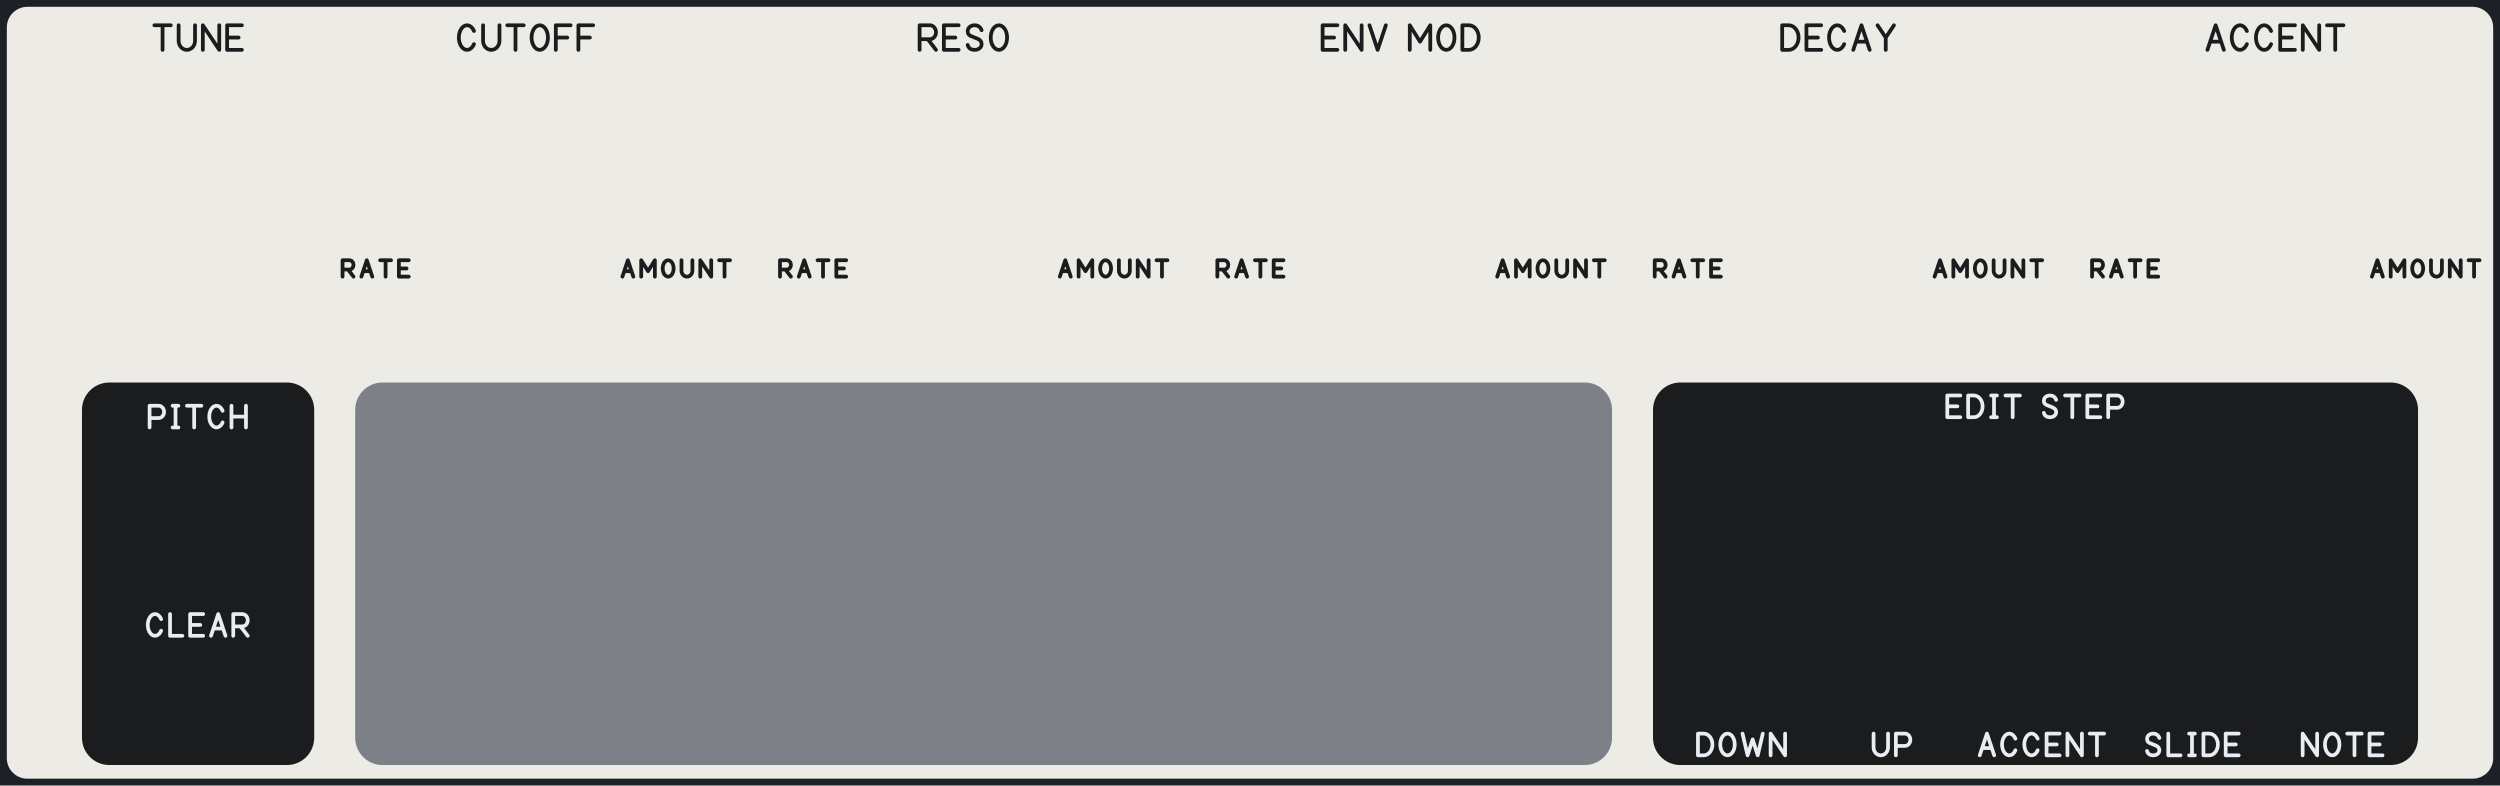
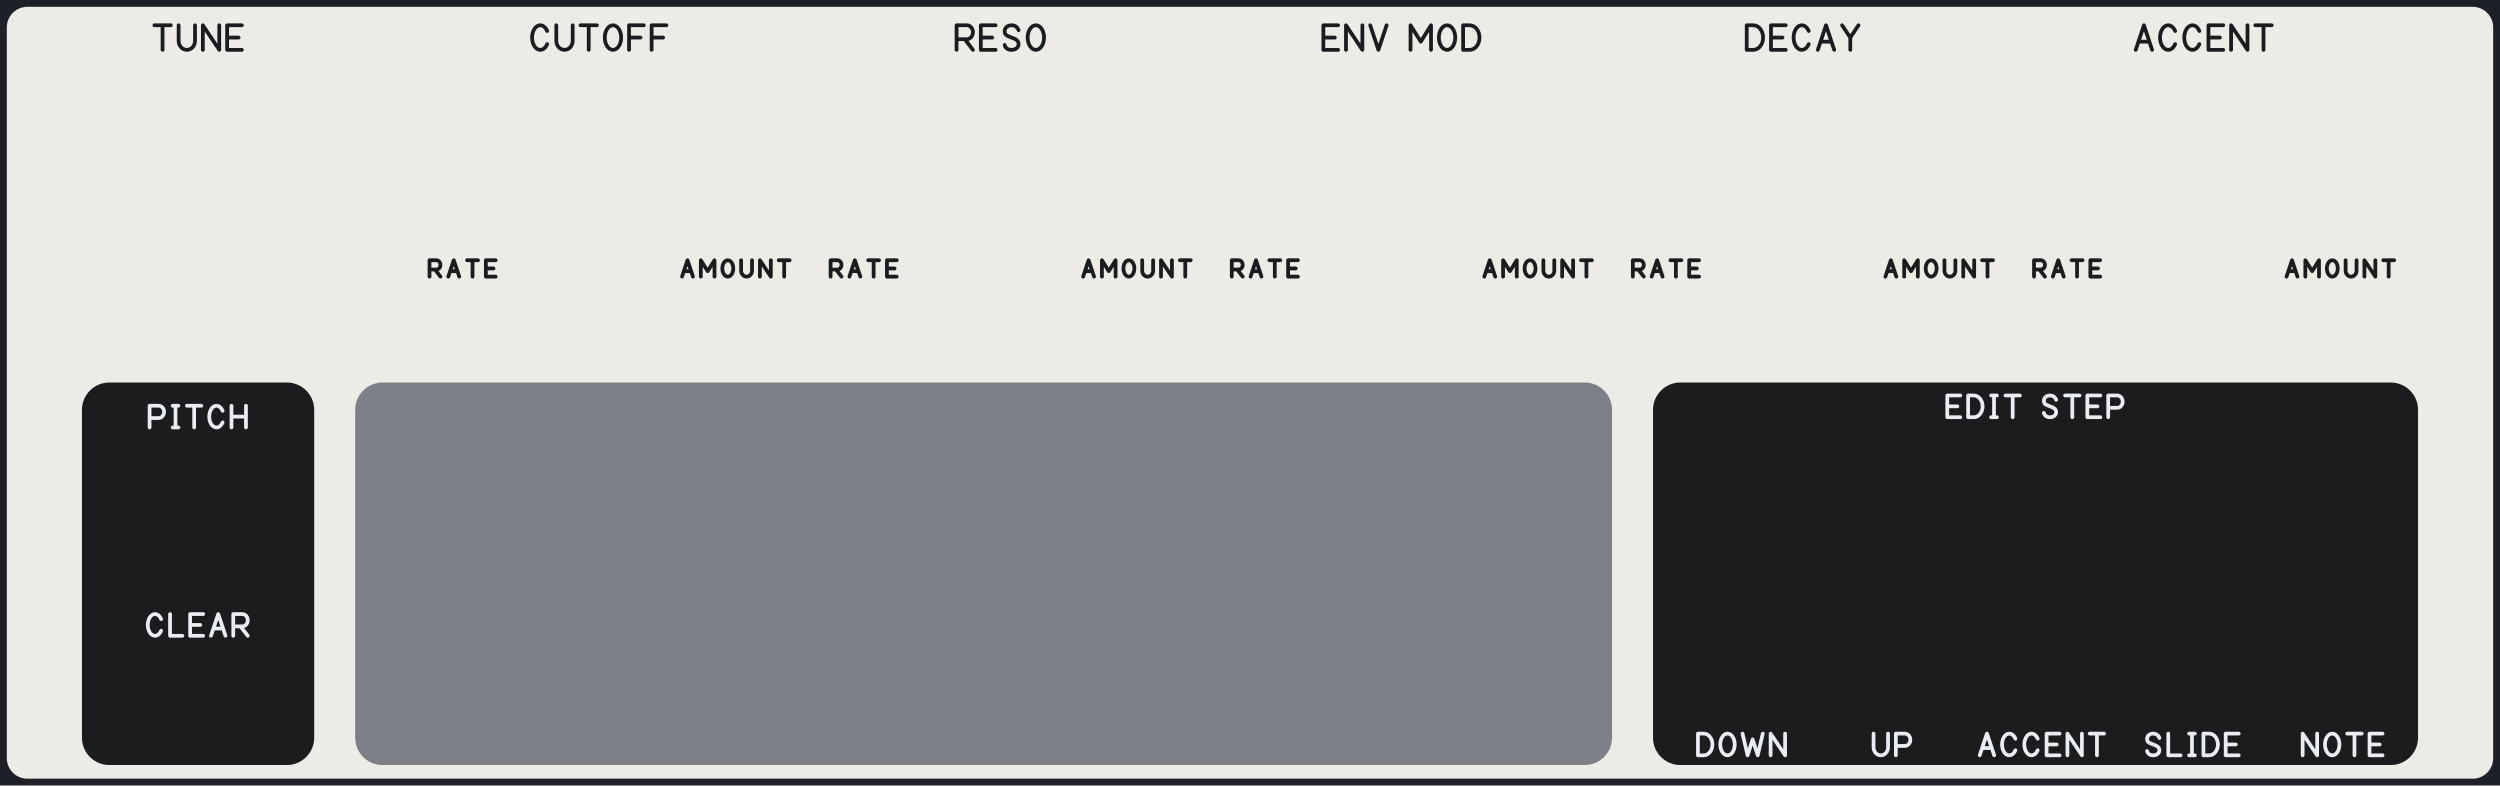
<svg xmlns="http://www.w3.org/2000/svg" width="366" height="115" viewBox="0 0 366 115">
  <rect x="0" y="0" width="366" height="115" rx="0" fill="#1d2127" />
  <rect x="1" y="1" width="364" height="113" rx="3" fill="#ecebe5" />
  <g transform="translate(22.6 3.7) scale(0.6)" fill="none" stroke="#1b1c1e" stroke-width="0.92" stroke-linecap="round" stroke-linejoin="round">
    <path transform="translate(0)" d="M0 0 H4 M2 0 V6" />
    <path transform="translate(5.92)" d="M0 0 V3.8 A2 2.2 0 0 0 4 3.8 V0" />
    <path transform="translate(11.83)" d="M0 6 V0 L4 6 V0" />
    <path transform="translate(17.75)" d="M3.6 0 H0 V6 H3.6 M0 3 H2.8" />
  </g>
-   <g transform="translate(67.17 3.7) scale(0.6)" fill="none" stroke="#1b1c1e" stroke-width="0.92" stroke-linecap="round" stroke-linejoin="round">
+   <g transform="translate(77.89 3.7) scale(0.6)" fill="none" stroke="#1b1c1e" stroke-width="0.92" stroke-linecap="round" stroke-linejoin="round">
    <path transform="translate(0)" d="M3.7 1.4 A2 3 0 1 0 3.7 4.6" />
    <path transform="translate(5.92)" d="M0 0 V3.8 A2 2.2 0 0 0 4 3.8 V0" />
    <path transform="translate(11.83)" d="M0 0 H4 M2 0 V6" />
    <path transform="translate(17.75)" d="M2 0 A2 3 0 1 0 2 6 A2 3 0 1 0 2 0 Z" />
    <path transform="translate(23.67)" d="M3.6 0 H0 V6 M0 3 H2.8" />
    <path transform="translate(29.18)" d="M3.6 0 H0 V6 M0 3 H2.8" />
  </g>
-   <g transform="translate(134.63 3.7) scale(0.6)" fill="none" stroke="#1b1c1e" stroke-width="0.92" stroke-linecap="round" stroke-linejoin="round">
+   <g transform="translate(140.04 3.7) scale(0.6)" fill="none" stroke="#1b1c1e" stroke-width="0.92" stroke-linecap="round" stroke-linejoin="round">
    <path transform="translate(0)" d="M0 6 V0 H2.5 A1.5 1.7 0 0 1 2.5 3.4 H0 M2 3.4 L4 6" />
    <path transform="translate(5.92)" d="M3.6 0 H0 V6 H3.6 M0 3 H2.8" />
    <path transform="translate(11.43)" d="M3.7 1.2 C3.4 0.4 2.8 0 2 0 C1 0 0.3 0.6 0.3 1.5 C0.3 2.6 1.4 2.7 2 3 C2.8 3.3 3.7 3.6 3.7 4.6 C3.7 5.4 3 6 2 6 C1.1 6 0.5 5.6 0.3 4.8" />
    <path transform="translate(17.35)" d="M2 0 A2 3 0 1 0 2 6 A2 3 0 1 0 2 0 Z" />
  </g>
-   <g transform="translate(193.63 3.7) scale(0.6)" fill="none" stroke="#1b1c1e" stroke-width="0.92" stroke-linecap="round" stroke-linejoin="round">
+   <g transform="translate(193.74 3.7) scale(0.6)" fill="none" stroke="#1b1c1e" stroke-width="0.92" stroke-linecap="round" stroke-linejoin="round">
    <path transform="translate(0)" d="M3.6 0 H0 V6 H3.6 M0 3 H2.8" />
    <path transform="translate(5.52)" d="M0 6 V0 L4 6 V0" />
    <path transform="translate(11.43)" d="M0 0 L2 6 L4 0" />
    <path transform="translate(21.27)" d="M0 6 V0 L2.5 4 L5 0 V6" />
    <path transform="translate(28.18)" d="M2 0 A2 3 0 1 0 2 6 A2 3 0 1 0 2 0 Z" />
    <path transform="translate(34.1)" d="M0 0 V6 H1.6 A2.4 3 0 0 0 1.6 0 Z" />
  </g>
-   <g transform="translate(260.91 3.7) scale(0.6)" fill="none" stroke="#1b1c1e" stroke-width="0.92" stroke-linecap="round" stroke-linejoin="round">
+   <g transform="translate(255.72 3.7) scale(0.6)" fill="none" stroke="#1b1c1e" stroke-width="0.92" stroke-linecap="round" stroke-linejoin="round">
    <path transform="translate(0)" d="M0 0 V6 H1.6 A2.4 3 0 0 0 1.6 0 Z" />
    <path transform="translate(5.92)" d="M3.6 0 H0 V6 H3.6 M0 3 H2.8" />
    <path transform="translate(11.43)" d="M3.7 1.4 A2 3 0 1 0 3.7 4.6" />
    <path transform="translate(17.35)" d="M0 6 L2 0 L4 6 M0.8 4 L3.2 4" />
    <path transform="translate(23.27)" d="M0 0 L2 3 L4 0 M2 3 V6" />
  </g>
-   <g transform="translate(323.17 3.7) scale(0.6)" fill="none" stroke="#1b1c1e" stroke-width="0.92" stroke-linecap="round" stroke-linejoin="round">
+   <g transform="translate(312.67 3.7) scale(0.6)" fill="none" stroke="#1b1c1e" stroke-width="0.92" stroke-linecap="round" stroke-linejoin="round">
    <path transform="translate(0)" d="M0 6 L2 0 L4 6 M0.8 4 L3.2 4" />
    <path transform="translate(5.92)" d="M3.7 1.4 A2 3 0 1 0 3.7 4.6" />
    <path transform="translate(11.83)" d="M3.7 1.4 A2 3 0 1 0 3.7 4.6" />
    <path transform="translate(17.75)" d="M3.6 0 H0 V6 H3.6 M0 3 H2.8" />
    <path transform="translate(23.27)" d="M0 6 V0 L4 6 V0" />
    <path transform="translate(29.18)" d="M0 0 H4 M2 0 V6" />
  </g>
-   <g transform="translate(50.15 38.1) scale(0.4)" fill="none" stroke="#1b1c1e" stroke-width="1.38" stroke-linecap="round" stroke-linejoin="round">
+   <g transform="translate(62.88 38.1) scale(0.4)" fill="none" stroke="#1b1c1e" stroke-width="1.38" stroke-linecap="round" stroke-linejoin="round">
    <path transform="translate(0)" d="M0 6 V0 H2.5 A1.5 1.7 0 0 1 2.5 3.4 H0 M2 3.4 L4 6" />
    <path transform="translate(6.88)" d="M0 6 L2 0 L4 6 M0.8 4 L3.2 4" />
    <path transform="translate(13.75)" d="M0 0 H4 M2 0 V6" />
    <path transform="translate(20.62)" d="M3.6 0 H0 V6 H3.6 M0 3 H2.8" />
  </g>
-   <g transform="translate(91.12 38.1) scale(0.4)" fill="none" stroke="#1b1c1e" stroke-width="1.38" stroke-linecap="round" stroke-linejoin="round">
+   <g transform="translate(99.85 38.1) scale(0.4)" fill="none" stroke="#1b1c1e" stroke-width="1.38" stroke-linecap="round" stroke-linejoin="round">
    <path transform="translate(0)" d="M0 6 L2 0 L4 6 M0.8 4 L3.2 4" />
    <path transform="translate(6.88)" d="M0 6 V0 L2.5 4 L5 0 V6" />
    <path transform="translate(14.75)" d="M2 0 A2 3 0 1 0 2 6 A2 3 0 1 0 2 0 Z" />
    <path transform="translate(21.62)" d="M0 0 V3.8 A2 2.2 0 0 0 4 3.8 V0" />
    <path transform="translate(28.5)" d="M0 6 V0 L4 6 V0" />
    <path transform="translate(35.38)" d="M0 0 H4 M2 0 V6" />
  </g>
-   <g transform="translate(114.19 38.1) scale(0.4)" fill="none" stroke="#1b1c1e" stroke-width="1.38" stroke-linecap="round" stroke-linejoin="round">
+   <g transform="translate(121.6 38.1) scale(0.4)" fill="none" stroke="#1b1c1e" stroke-width="1.38" stroke-linecap="round" stroke-linejoin="round">
    <path transform="translate(0)" d="M0 6 V0 H2.5 A1.5 1.7 0 0 1 2.5 3.4 H0 M2 3.4 L4 6" />
    <path transform="translate(6.88)" d="M0 6 L2 0 L4 6 M0.8 4 L3.2 4" />
    <path transform="translate(13.75)" d="M0 0 H4 M2 0 V6" />
    <path transform="translate(20.62)" d="M3.6 0 H0 V6 H3.6 M0 3 H2.8" />
  </g>
-   <g transform="translate(155.16 38.1) scale(0.4)" fill="none" stroke="#1b1c1e" stroke-width="1.38" stroke-linecap="round" stroke-linejoin="round">
+   <g transform="translate(158.57 38.1) scale(0.4)" fill="none" stroke="#1b1c1e" stroke-width="1.38" stroke-linecap="round" stroke-linejoin="round">
    <path transform="translate(0)" d="M0 6 L2 0 L4 6 M0.8 4 L3.2 4" />
    <path transform="translate(6.88)" d="M0 6 V0 L2.5 4 L5 0 V6" />
    <path transform="translate(14.75)" d="M2 0 A2 3 0 1 0 2 6 A2 3 0 1 0 2 0 Z" />
    <path transform="translate(21.62)" d="M0 0 V3.8 A2 2.2 0 0 0 4 3.8 V0" />
    <path transform="translate(28.5)" d="M0 6 V0 L4 6 V0" />
    <path transform="translate(35.38)" d="M0 0 H4 M2 0 V6" />
  </g>
-   <g transform="translate(178.22 38.1) scale(0.4)" fill="none" stroke="#1b1c1e" stroke-width="1.38" stroke-linecap="round" stroke-linejoin="round">
+   <g transform="translate(180.33 38.1) scale(0.4)" fill="none" stroke="#1b1c1e" stroke-width="1.38" stroke-linecap="round" stroke-linejoin="round">
    <path transform="translate(0)" d="M0 6 V0 H2.5 A1.5 1.7 0 0 1 2.5 3.4 H0 M2 3.4 L4 6" />
    <path transform="translate(6.88)" d="M0 6 L2 0 L4 6 M0.8 4 L3.2 4" />
    <path transform="translate(13.75)" d="M0 0 H4 M2 0 V6" />
    <path transform="translate(20.62)" d="M3.6 0 H0 V6 H3.6 M0 3 H2.8" />
  </g>
-   <g transform="translate(219.19 38.1) scale(0.4)" fill="none" stroke="#1b1c1e" stroke-width="1.38" stroke-linecap="round" stroke-linejoin="round">
+   <g transform="translate(217.3 38.1) scale(0.4)" fill="none" stroke="#1b1c1e" stroke-width="1.38" stroke-linecap="round" stroke-linejoin="round">
    <path transform="translate(0)" d="M0 6 L2 0 L4 6 M0.8 4 L3.2 4" />
    <path transform="translate(6.88)" d="M0 6 V0 L2.5 4 L5 0 V6" />
    <path transform="translate(14.75)" d="M2 0 A2 3 0 1 0 2 6 A2 3 0 1 0 2 0 Z" />
    <path transform="translate(21.62)" d="M0 0 V3.8 A2 2.2 0 0 0 4 3.8 V0" />
    <path transform="translate(28.5)" d="M0 6 V0 L4 6 V0" />
    <path transform="translate(35.38)" d="M0 0 H4 M2 0 V6" />
  </g>
-   <g transform="translate(242.25 38.1) scale(0.4)" fill="none" stroke="#1b1c1e" stroke-width="1.38" stroke-linecap="round" stroke-linejoin="round">
+   <g transform="translate(239.05 38.1) scale(0.4)" fill="none" stroke="#1b1c1e" stroke-width="1.38" stroke-linecap="round" stroke-linejoin="round">
    <path transform="translate(0)" d="M0 6 V0 H2.5 A1.5 1.7 0 0 1 2.5 3.4 H0 M2 3.4 L4 6" />
    <path transform="translate(6.88)" d="M0 6 L2 0 L4 6 M0.8 4 L3.2 4" />
    <path transform="translate(13.75)" d="M0 0 H4 M2 0 V6" />
    <path transform="translate(20.62)" d="M3.6 0 H0 V6 H3.6 M0 3 H2.8" />
  </g>
-   <g transform="translate(283.22 38.1) scale(0.4)" fill="none" stroke="#1b1c1e" stroke-width="1.38" stroke-linecap="round" stroke-linejoin="round">
+   <g transform="translate(276.02 38.1) scale(0.4)" fill="none" stroke="#1b1c1e" stroke-width="1.38" stroke-linecap="round" stroke-linejoin="round">
    <path transform="translate(0)" d="M0 6 L2 0 L4 6 M0.8 4 L3.2 4" />
    <path transform="translate(6.88)" d="M0 6 V0 L2.5 4 L5 0 V6" />
    <path transform="translate(14.75)" d="M2 0 A2 3 0 1 0 2 6 A2 3 0 1 0 2 0 Z" />
    <path transform="translate(21.62)" d="M0 0 V3.8 A2 2.2 0 0 0 4 3.8 V0" />
    <path transform="translate(28.5)" d="M0 6 V0 L4 6 V0" />
    <path transform="translate(35.38)" d="M0 0 H4 M2 0 V6" />
  </g>
-   <g transform="translate(306.28 38.1) scale(0.4)" fill="none" stroke="#1b1c1e" stroke-width="1.38" stroke-linecap="round" stroke-linejoin="round">
+   <g transform="translate(297.78 38.1) scale(0.4)" fill="none" stroke="#1b1c1e" stroke-width="1.38" stroke-linecap="round" stroke-linejoin="round">
    <path transform="translate(0)" d="M0 6 V0 H2.5 A1.5 1.7 0 0 1 2.5 3.4 H0 M2 3.4 L4 6" />
    <path transform="translate(6.88)" d="M0 6 L2 0 L4 6 M0.8 4 L3.2 4" />
    <path transform="translate(13.75)" d="M0 0 H4 M2 0 V6" />
    <path transform="translate(20.62)" d="M3.6 0 H0 V6 H3.6 M0 3 H2.8" />
  </g>
-   <g transform="translate(347.25 38.1) scale(0.4)" fill="none" stroke="#1b1c1e" stroke-width="1.38" stroke-linecap="round" stroke-linejoin="round">
+   <g transform="translate(334.75 38.1) scale(0.4)" fill="none" stroke="#1b1c1e" stroke-width="1.38" stroke-linecap="round" stroke-linejoin="round">
    <path transform="translate(0)" d="M0 6 L2 0 L4 6 M0.8 4 L3.2 4" />
    <path transform="translate(6.88)" d="M0 6 V0 L2.5 4 L5 0 V6" />
    <path transform="translate(14.75)" d="M2 0 A2 3 0 1 0 2 6 A2 3 0 1 0 2 0 Z" />
    <path transform="translate(21.62)" d="M0 0 V3.8 A2 2.2 0 0 0 4 3.8 V0" />
    <path transform="translate(28.5)" d="M0 6 V0 L4 6 V0" />
    <path transform="translate(35.38)" d="M0 0 H4 M2 0 V6" />
  </g>
  <rect x="12" y="56" width="34" height="56" rx="4" fill="#1b1c1e" />
  <rect x="52" y="56" width="184" height="56" rx="4" fill="#7d8087" />
  <rect x="242" y="56" width="112" height="56" rx="4" fill="#1b1c1e" />
  <g transform="translate(285.08 57.9) scale(0.53)" fill="none" stroke="#e9edf2" stroke-width="1.03" stroke-linecap="round" stroke-linejoin="round">
    <path transform="translate(0)" d="M3.6 0 H0 V6 H3.6 M0 3 H2.8" />
    <path transform="translate(5.76)" d="M0 0 V6 H1.6 A2.4 3 0 0 0 1.6 0 Z" />
    <path transform="translate(11.91)" d="M0.2 0 H1.8 M1 0 V6 M0.2 6 H1.8" />
    <path transform="translate(16.07)" d="M0 0 H4 M2 0 V6" />
    <path transform="translate(26.38)" d="M3.7 1.2 C3.4 0.4 2.8 0 2 0 C1 0 0.3 0.6 0.3 1.5 C0.3 2.6 1.4 2.7 2 3 C2.8 3.3 3.7 3.6 3.7 4.6 C3.7 5.4 3 6 2 6 C1.1 6 0.5 5.6 0.3 4.8" />
    <path transform="translate(32.54)" d="M0 0 H4 M2 0 V6" />
    <path transform="translate(38.69)" d="M3.6 0 H0 V6 H3.6 M0 3 H2.8" />
    <path transform="translate(44.45)" d="M0 6 V0 H2.5 A1.5 1.7 0 0 1 2.5 3.4 H0" />
  </g>
  <g transform="translate(21.9 59.4) scale(0.53)" fill="none" stroke="#e9edf2" stroke-width="1.03" stroke-linecap="round" stroke-linejoin="round">
    <path transform="translate(0)" d="M0 6 V0 H2.5 A1.5 1.7 0 0 1 2.5 3.4 H0" />
    <path transform="translate(6.16)" d="M0.2 0 H1.8 M1 0 V6 M0.2 6 H1.8" />
    <path transform="translate(10.31)" d="M0 0 H4 M2 0 V6" />
    <path transform="translate(16.47)" d="M3.7 1.4 A2 3 0 1 0 3.7 4.6" />
    <path transform="translate(22.62)" d="M0 0 V6 M4 0 V6 M0 3 H4" />
  </g>
  <g transform="translate(21.63 89.9) scale(0.53)" fill="none" stroke="#e9edf2" stroke-width="1.03" stroke-linecap="round" stroke-linejoin="round">
    <path transform="translate(0)" d="M3.7 1.4 A2 3 0 1 0 3.7 4.6" />
    <path transform="translate(6.16)" d="M0 0 V6 H3.4" />
    <path transform="translate(11.71)" d="M3.6 0 H0 V6 H3.6 M0 3 H2.8" />
    <path transform="translate(17.47)" d="M0 6 L2 0 L4 6 M0.8 4 L3.2 4" />
    <path transform="translate(23.62)" d="M0 6 V0 H2.5 A1.5 1.7 0 0 1 2.5 3.4 H0 M2 3.4 L4 6" />
  </g>
  <g transform="translate(248.58 107.4) scale(0.53)" fill="none" stroke="#e9edf2" stroke-width="1.03" stroke-linecap="round" stroke-linejoin="round">
    <path transform="translate(0)" d="M0 0 V6 H1.6 A2.4 3 0 0 0 1.6 0 Z" />
    <path transform="translate(6.16)" d="M2 0 A2 3 0 1 0 2 6 A2 3 0 1 0 2 0 Z" />
    <path transform="translate(12.31)" d="M0 0 L1.4 6 L2.8 1.6 L4.2 6 L5.6 0" />
    <path transform="translate(20.07)" d="M0 6 V0 L4 6 V0" />
  </g>
  <g transform="translate(274.29 107.4) scale(0.53)" fill="none" stroke="#e9edf2" stroke-width="1.03" stroke-linecap="round" stroke-linejoin="round">
    <path transform="translate(0)" d="M0 0 V3.8 A2 2.2 0 0 0 4 3.8 V0" />
    <path transform="translate(6.16)" d="M0 6 V0 H2.5 A1.5 1.7 0 0 1 2.5 3.4 H0" />
  </g>
  <g transform="translate(289.83 107.4) scale(0.53)" fill="none" stroke="#e9edf2" stroke-width="1.03" stroke-linecap="round" stroke-linejoin="round">
    <path transform="translate(0)" d="M0 6 L2 0 L4 6 M0.8 4 L3.2 4" />
    <path transform="translate(6.16)" d="M3.7 1.4 A2 3 0 1 0 3.7 4.6" />
    <path transform="translate(12.31)" d="M3.7 1.4 A2 3 0 1 0 3.7 4.6" />
    <path transform="translate(18.47)" d="M3.6 0 H0 V6 H3.6 M0 3 H2.8" />
    <path transform="translate(24.23)" d="M0 6 V0 L4 6 V0" />
    <path transform="translate(30.38)" d="M0 0 H4 M2 0 V6" />
  </g>
  <g transform="translate(314.17 107.4) scale(0.53)" fill="none" stroke="#e9edf2" stroke-width="1.03" stroke-linecap="round" stroke-linejoin="round">
    <path transform="translate(0)" d="M3.7 1.2 C3.4 0.4 2.8 0 2 0 C1 0 0.3 0.6 0.3 1.5 C0.3 2.6 1.4 2.7 2 3 C2.8 3.3 3.7 3.6 3.7 4.6 C3.7 5.4 3 6 2 6 C1.1 6 0.5 5.6 0.3 4.8" />
    <path transform="translate(6.16)" d="M0 0 V6 H3.4" />
    <path transform="translate(11.71)" d="M0.2 0 H1.8 M1 0 V6 M0.2 6 H1.8" />
    <path transform="translate(15.87)" d="M0 0 V6 H1.6 A2.4 3 0 0 0 1.6 0 Z" />
    <path transform="translate(22.02)" d="M3.6 0 H0 V6 H3.6 M0 3 H2.8" />
  </g>
  <g transform="translate(337.11 107.4) scale(0.53)" fill="none" stroke="#e9edf2" stroke-width="1.03" stroke-linecap="round" stroke-linejoin="round">
    <path transform="translate(0)" d="M0 6 V0 L4 6 V0" />
    <path transform="translate(6.16)" d="M2 0 A2 3 0 1 0 2 6 A2 3 0 1 0 2 0 Z" />
    <path transform="translate(12.31)" d="M0 0 H4 M2 0 V6" />
    <path transform="translate(18.47)" d="M3.6 0 H0 V6 H3.6 M0 3 H2.8" />
  </g>
</svg>
